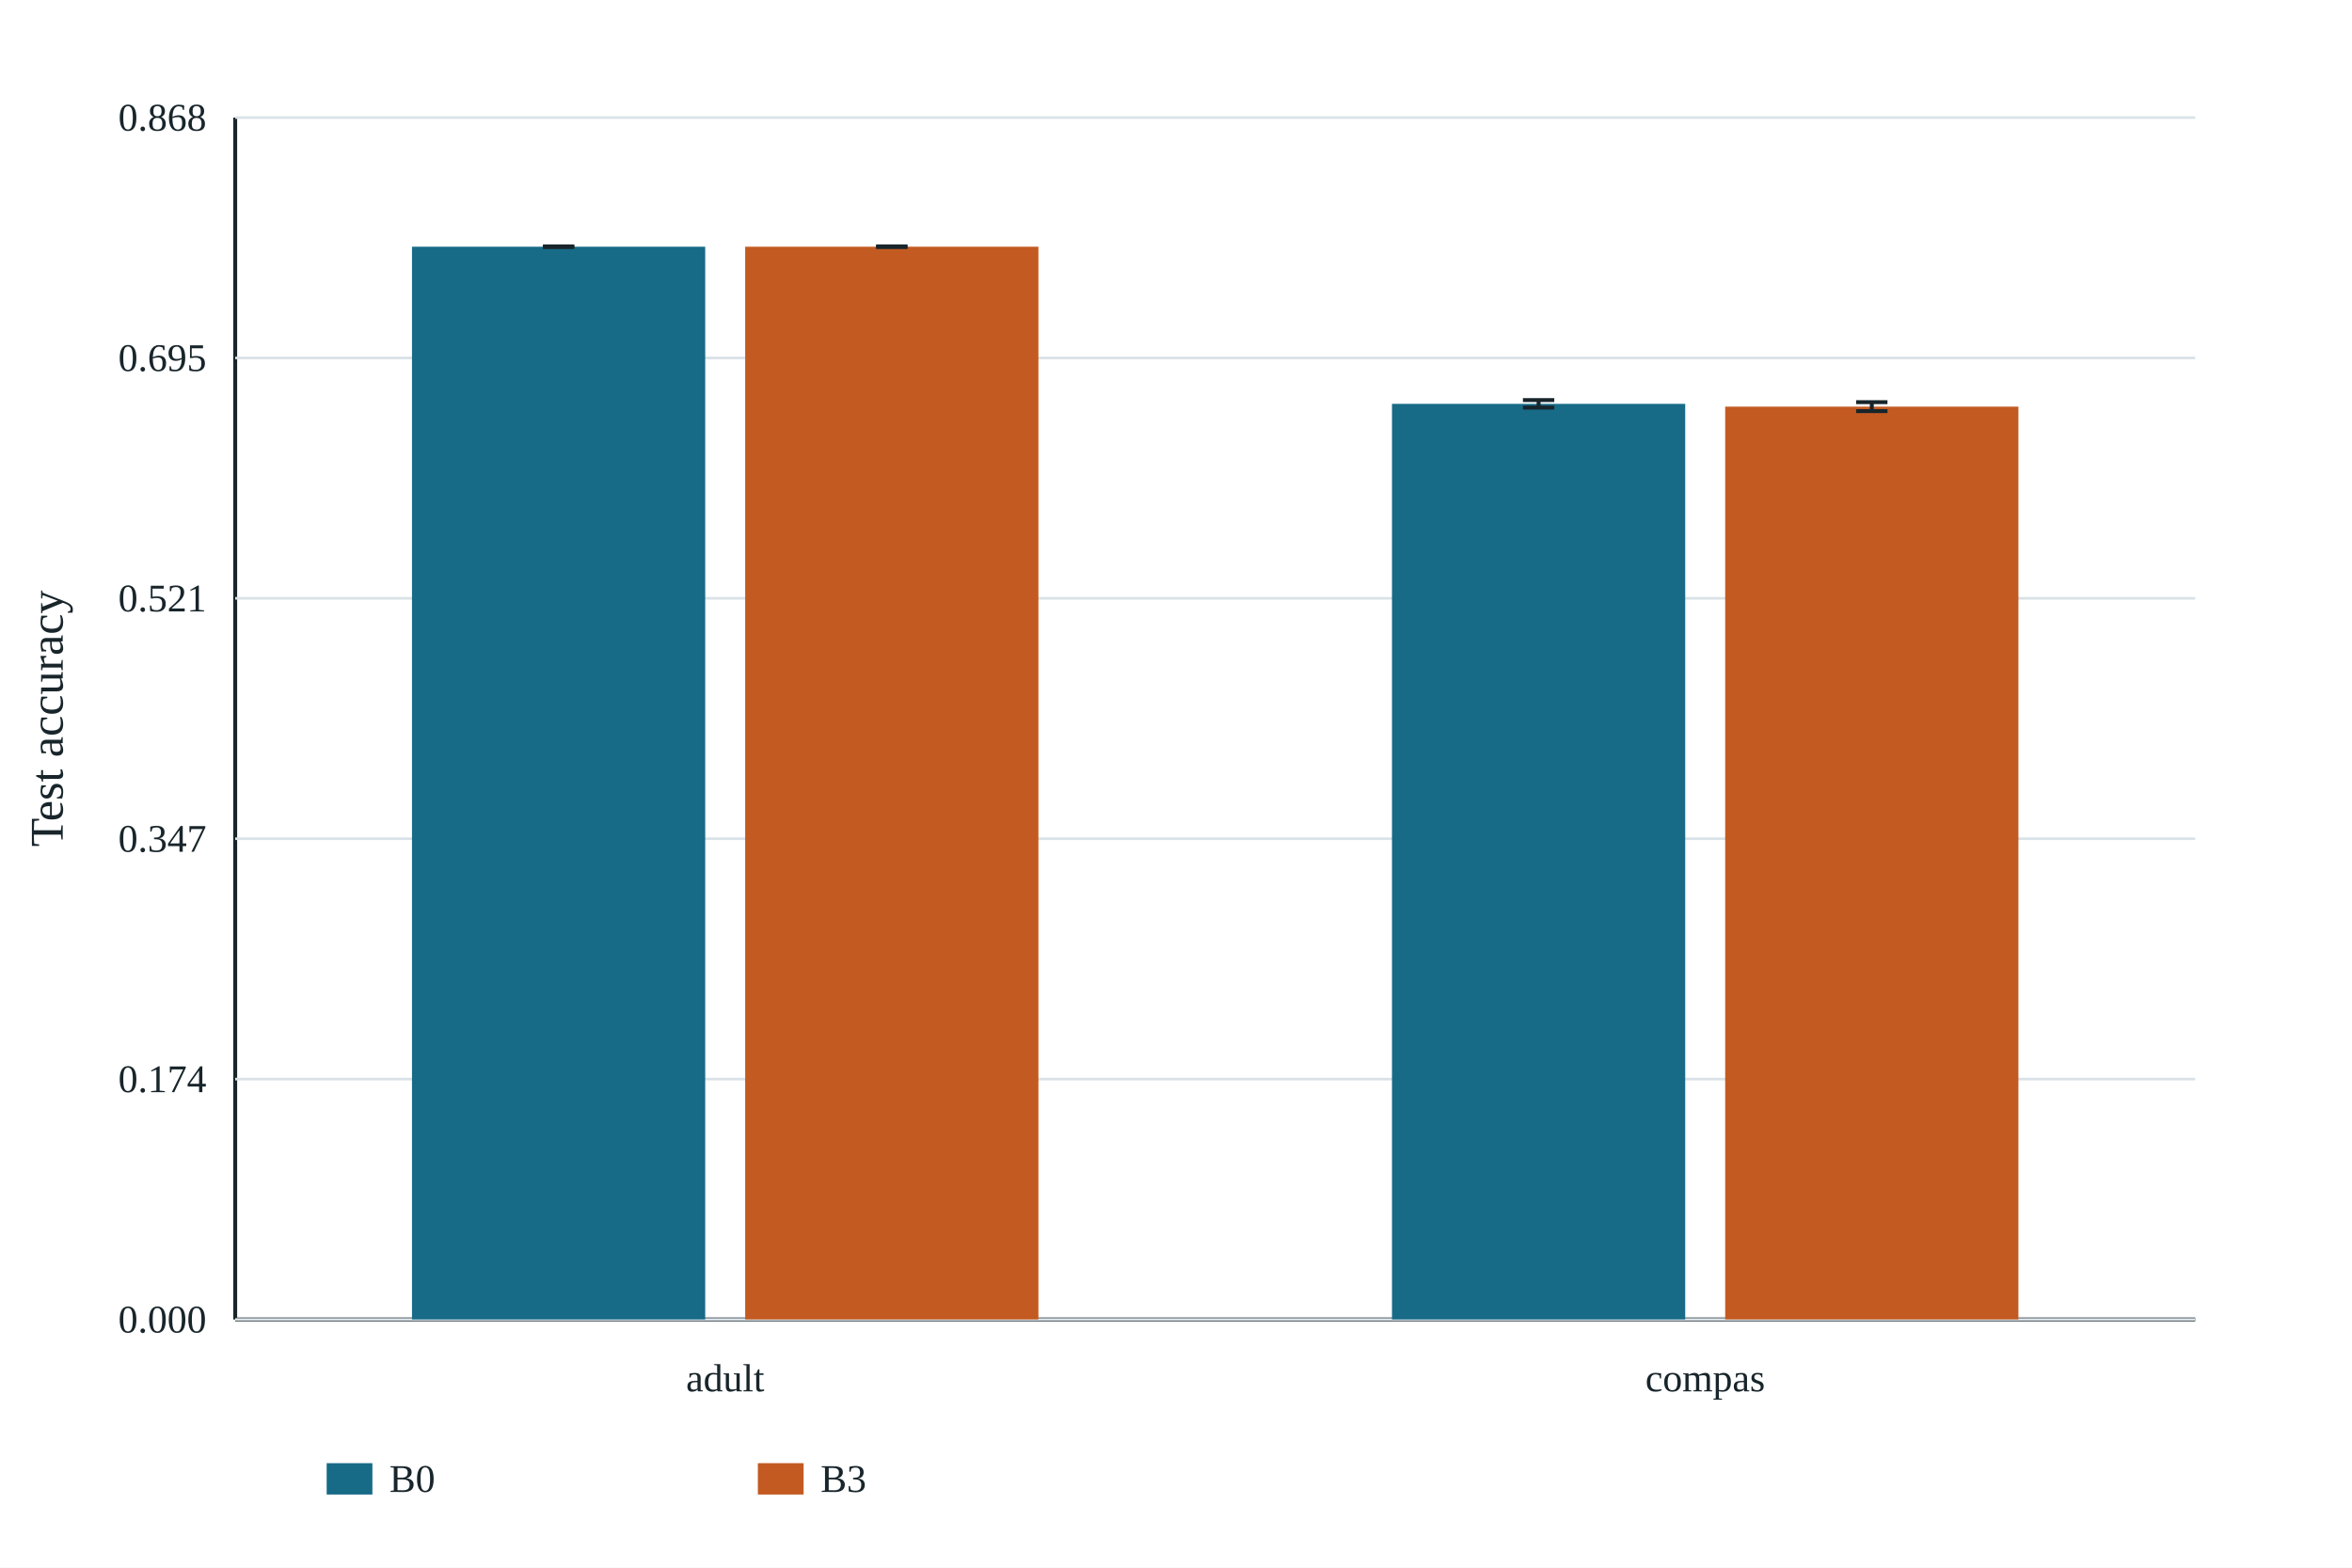
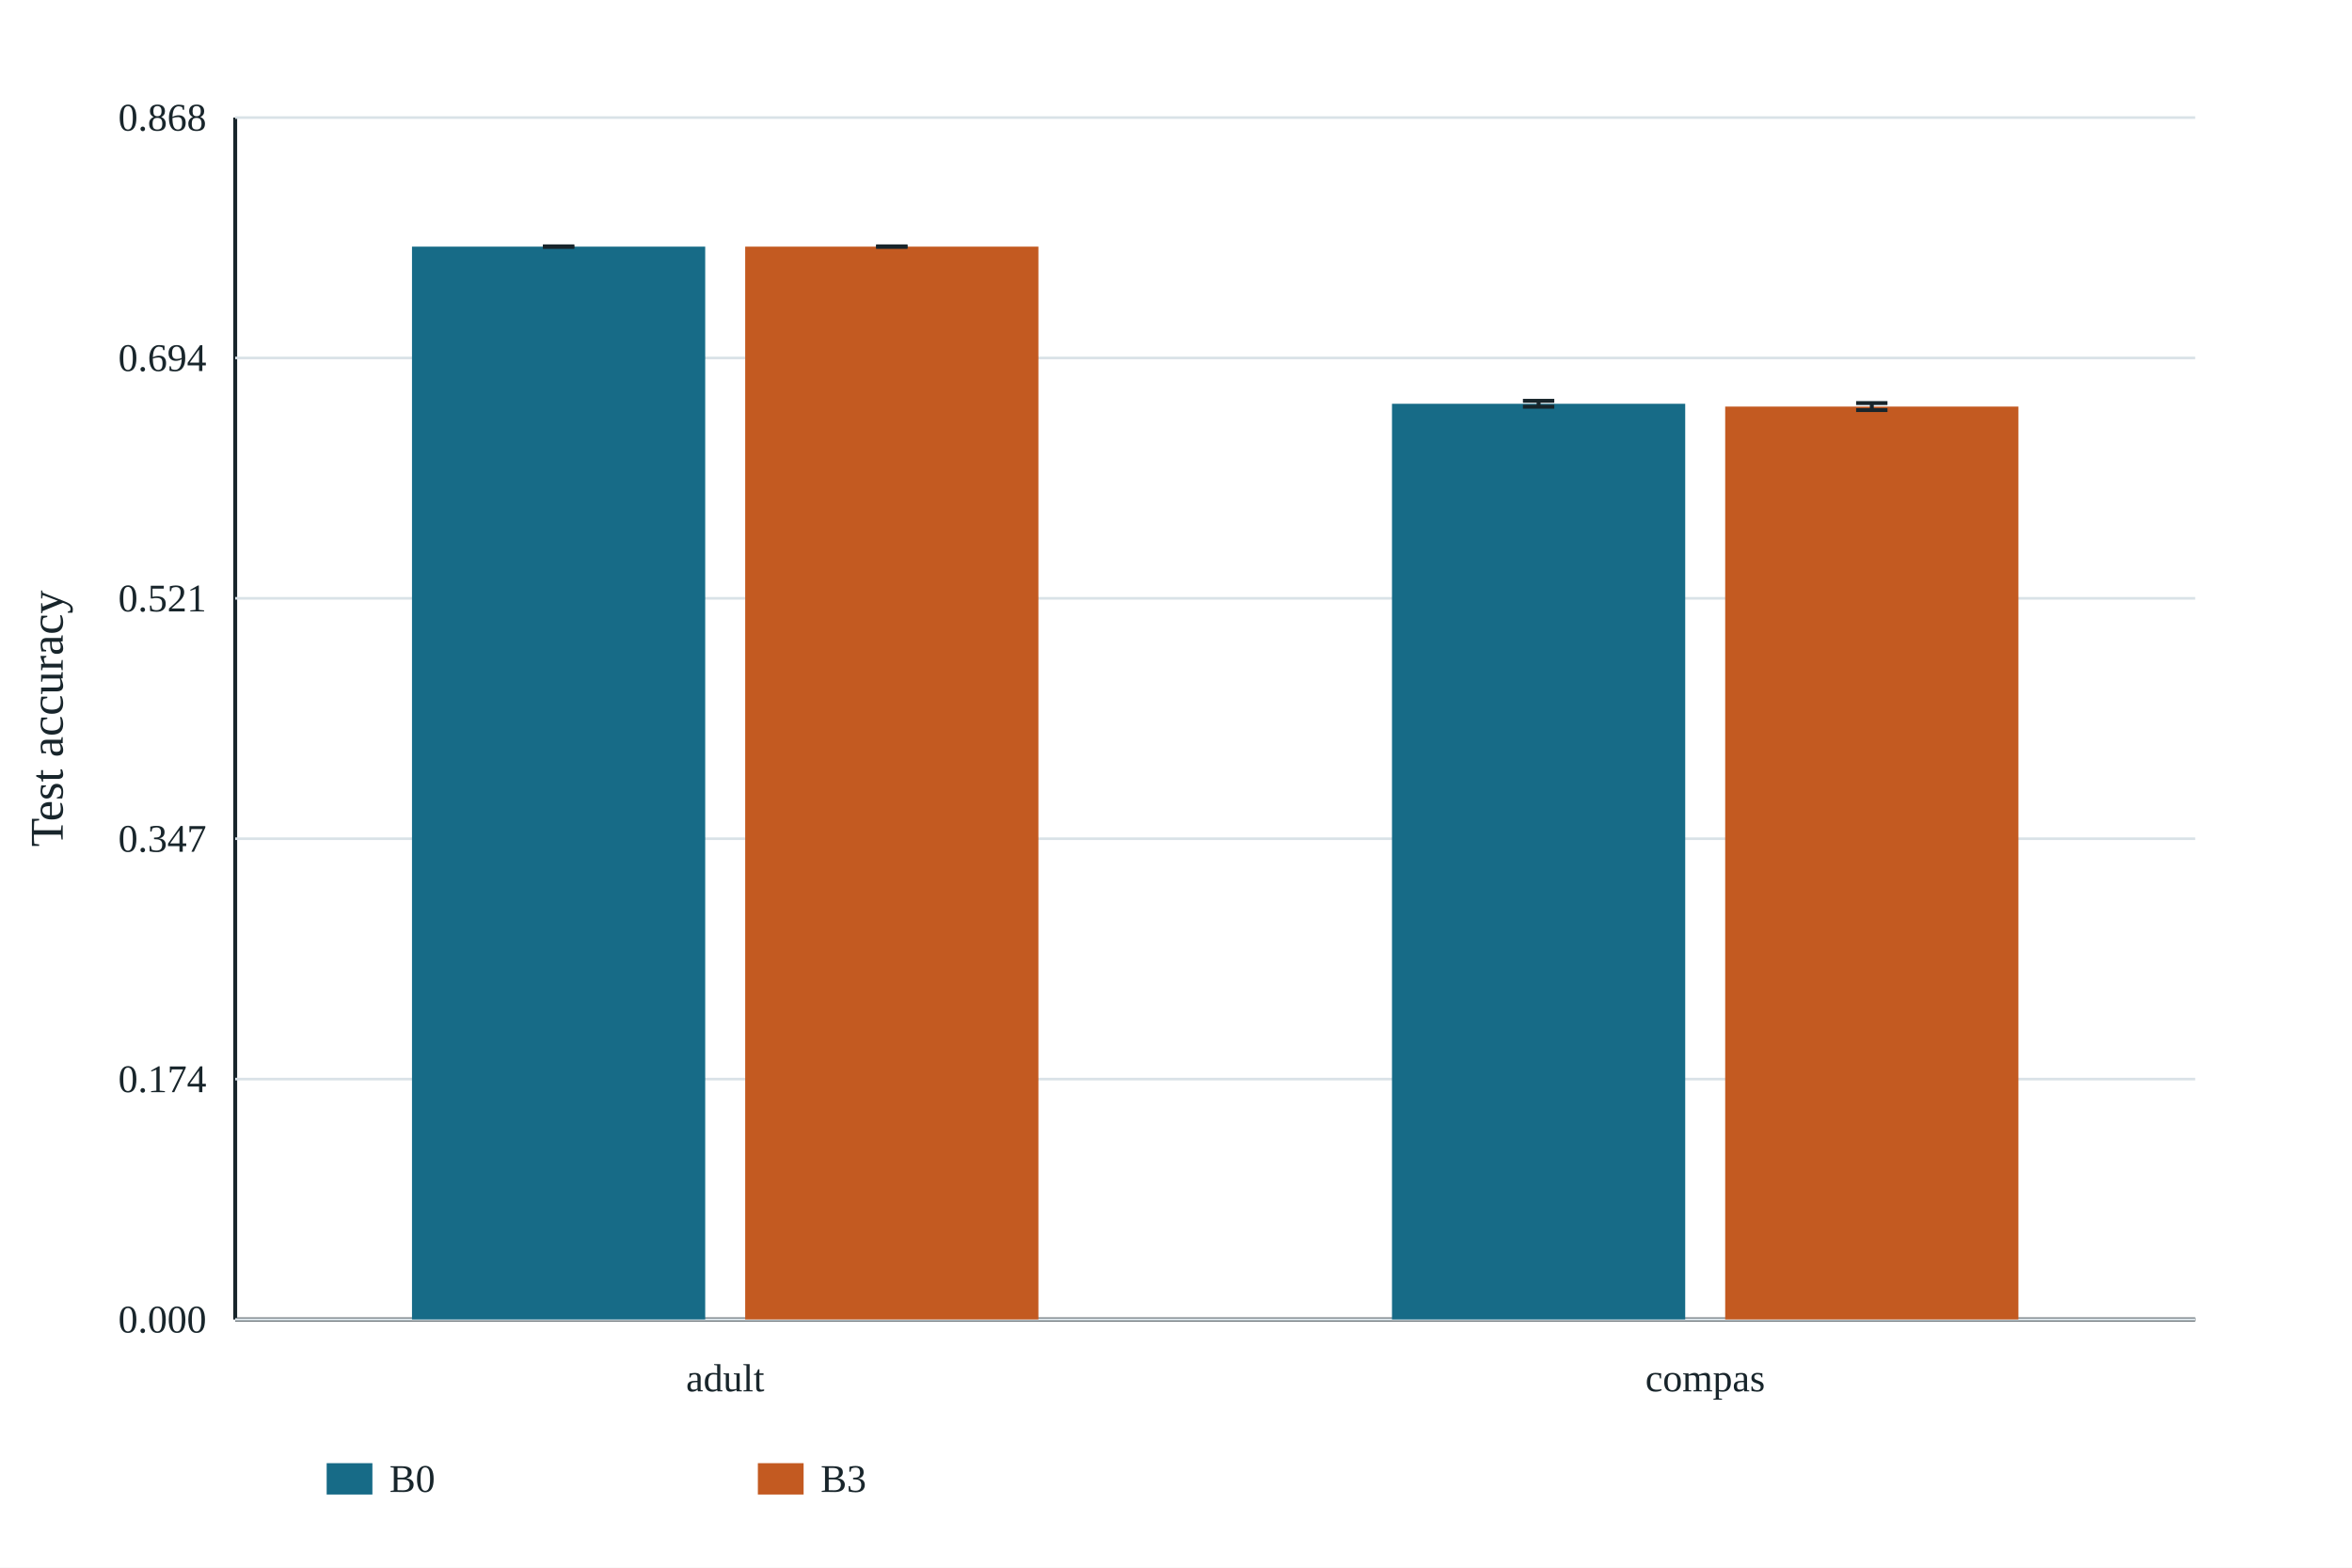
<svg xmlns="http://www.w3.org/2000/svg" width="1800" height="1200" viewBox="0 0 1800 1200">
  <rect width="100%" height="100%" fill="white" />
  <style>text{font-family:Georgia,'Times New Roman',serif;fill:#18252B}.axis{stroke:#18252B;stroke-width:3}.grid{stroke:#D9E2E7;stroke-width:2}.tick{font-size:30px}.label{font-size:36px}.legend{font-size:30px}</style>
  <line class="axis" x1="180" y1="90" x2="180" y2="1010" />
  <line class="axis" x1="180" y1="1010" x2="1680" y2="1010" />
  <line class="grid" x1="180" y1="1010.0" x2="1680" y2="1010.0" />
  <text class="tick" x="158" y="1020.0" text-anchor="end">0.000</text>
  <line class="grid" x1="180" y1="826.0" x2="1680" y2="826.0" />
  <text class="tick" x="158" y="836.0" text-anchor="end">0.174</text>
  <line class="grid" x1="180" y1="642.0" x2="1680" y2="642.0" />
  <text class="tick" x="158" y="652.0" text-anchor="end">0.347</text>
  <line class="grid" x1="180" y1="458.0" x2="1680" y2="458.0" />
  <text class="tick" x="158" y="468.0" text-anchor="end">0.521</text>
  <line class="grid" x1="180" y1="274.0" x2="1680" y2="274.0" />
-   <text class="tick" x="158" y="284.0" text-anchor="end">0.695</text>
+   <text class="tick" x="158" y="284.0" text-anchor="end">0.694</text>
  <line class="grid" x1="180" y1="90.0" x2="1680" y2="90.0" />
  <text class="tick" x="158" y="100.0" text-anchor="end">0.868</text>
  <text class="tick" x="555.0" y="1065" text-anchor="middle">adult</text>
  <text class="tick" x="1305.0" y="1065" text-anchor="middle">compas</text>
  <text class="label" transform="translate(48 550.0) rotate(-90)" text-anchor="middle">Test accuracy</text>
-   <rect x="315.3" y="188.852" width="224.4" height="821.148" fill="#176B87" />
-   <line class="axis" x1="427.5" y1="189.121" x2="427.5" y2="188.583" />
-   <line class="axis" x1="415.5" y1="189.121" x2="439.5" y2="189.121" />
-   <line class="axis" x1="415.5" y1="188.583" x2="439.5" y2="188.583" />
-   <rect x="1065.3" y="309.129" width="224.4" height="700.871" fill="#176B87" />
-   <line class="axis" x1="1177.5" y1="312.011" x2="1177.5" y2="306.247" />
-   <line class="axis" x1="1165.5" y1="312.011" x2="1189.5" y2="312.011" />
-   <line class="axis" x1="1165.5" y1="306.247" x2="1189.5" y2="306.247" />
+   <rect x="315.3" y="188.79" width="224.4" height="821.21" fill="#176B87" />
+   <line class="axis" x1="427.5" y1="189.008" x2="427.5" y2="188.571" />
+   <line class="axis" x1="415.5" y1="189.008" x2="439.5" y2="189.008" />
+   <line class="axis" x1="415.5" y1="188.571" x2="439.5" y2="188.571" />
+   <rect x="1065.3" y="309.076" width="224.4" height="700.924" fill="#176B87" />
+   <line class="axis" x1="1177.5" y1="311.35" x2="1177.5" y2="306.801" />
+   <line class="axis" x1="1165.5" y1="311.35" x2="1189.5" y2="311.35" />
+   <line class="axis" x1="1165.5" y1="306.801" x2="1189.5" y2="306.801" />
  <rect x="250" y="1120" width="35" height="24" fill="#176B87" />
  <text class="legend" x="298" y="1142">B0</text>
-   <rect x="570.3" y="188.852" width="224.4" height="821.148" fill="#C35A21" />
-   <line class="axis" x1="682.5" y1="189.121" x2="682.5" y2="188.583" />
-   <line class="axis" x1="670.5" y1="189.121" x2="694.5" y2="189.121" />
-   <line class="axis" x1="670.5" y1="188.583" x2="694.5" y2="188.583" />
-   <rect x="1320.3" y="311.27" width="224.4" height="698.73" fill="#C35A21" />
-   <line class="axis" x1="1432.5" y1="314.7" x2="1432.5" y2="307.839" />
-   <line class="axis" x1="1420.5" y1="314.7" x2="1444.5" y2="314.7" />
-   <line class="axis" x1="1420.5" y1="307.839" x2="1444.5" y2="307.839" />
+   <rect x="570.3" y="188.79" width="224.4" height="821.21" fill="#C35A21" />
+   <line class="axis" x1="682.5" y1="189.001" x2="682.5" y2="188.578" />
+   <line class="axis" x1="670.5" y1="189.001" x2="694.5" y2="189.001" />
+   <line class="axis" x1="670.5" y1="188.578" x2="694.5" y2="188.578" />
+   <rect x="1320.3" y="311.217" width="224.4" height="698.783" fill="#C35A21" />
+   <line class="axis" x1="1432.5" y1="313.893" x2="1432.5" y2="308.54" />
+   <line class="axis" x1="1420.5" y1="313.893" x2="1444.5" y2="313.893" />
+   <line class="axis" x1="1420.5" y1="308.54" x2="1444.5" y2="308.54" />
  <rect x="580" y="1120" width="35" height="24" fill="#C35A21" />
  <text class="legend" x="628" y="1142">B3</text>
</svg>
